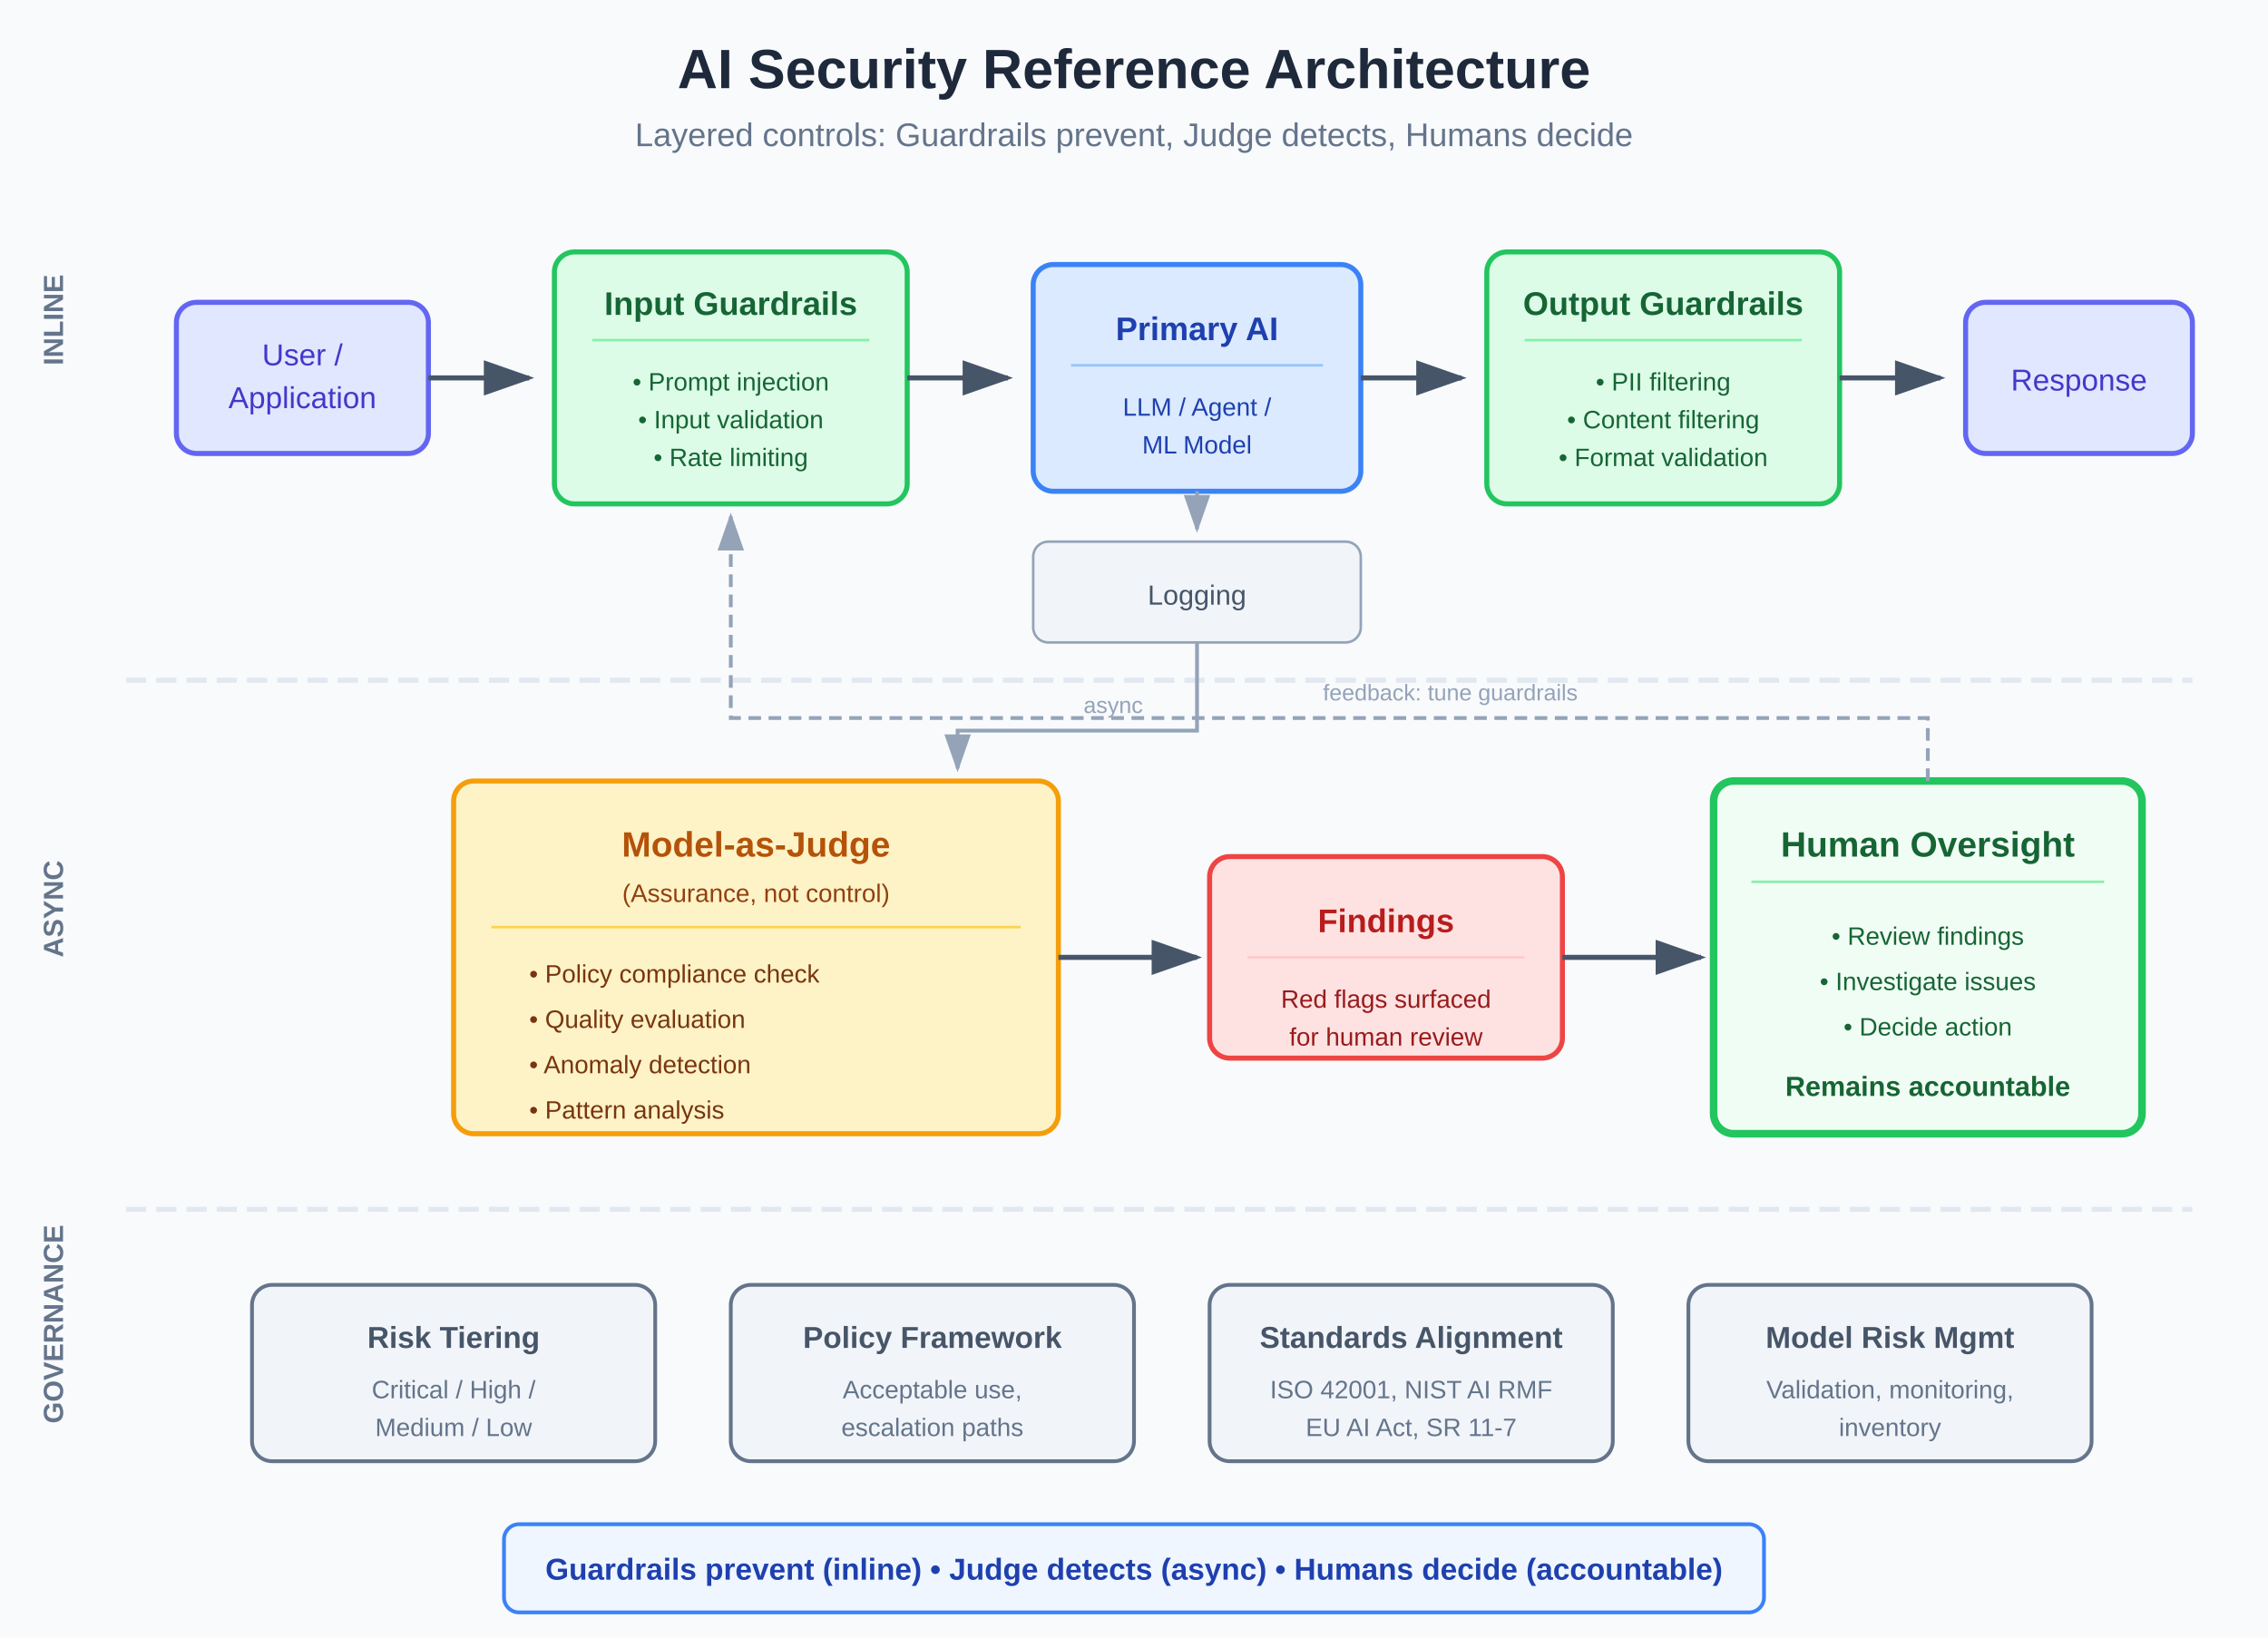
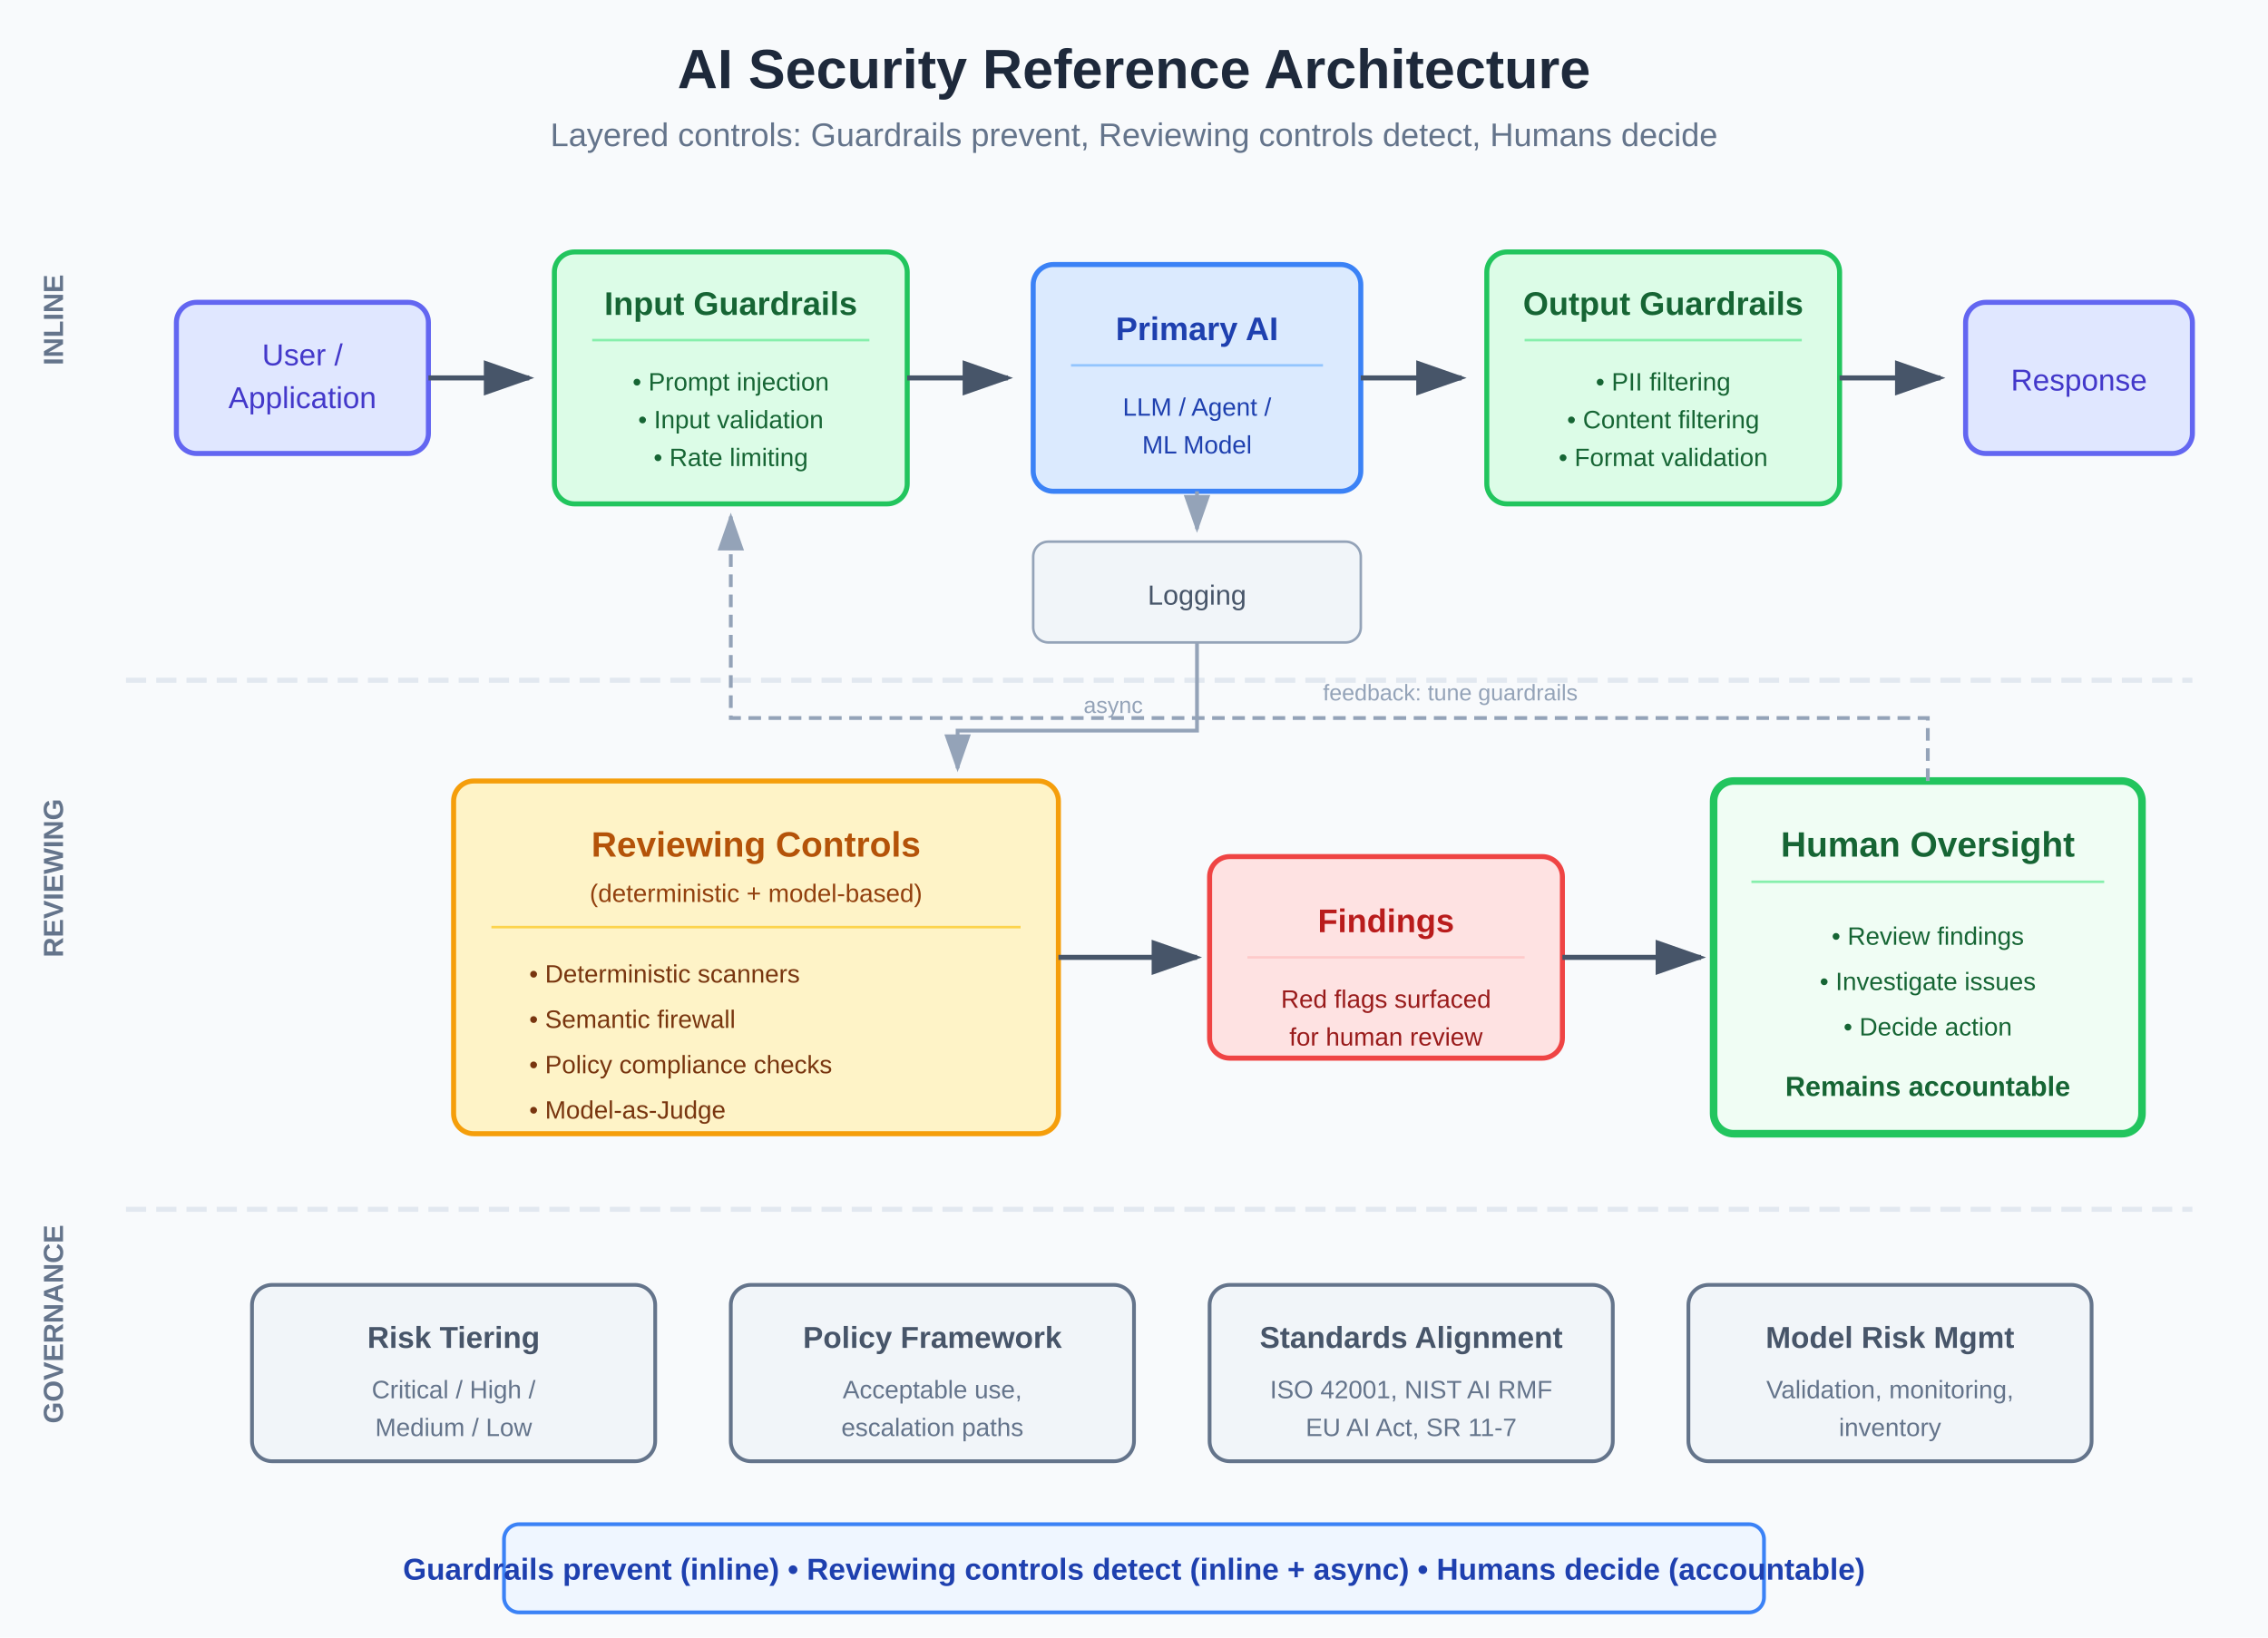
<svg xmlns="http://www.w3.org/2000/svg" width="900" height="650" viewBox="0 0 900 650">
  <defs>
    <marker id="arrow" markerWidth="10" markerHeight="7" refX="9" refY="3.5" orient="auto">
      <polygon points="0 0, 10 3.5, 0 7" fill="#475569" />
    </marker>
    <marker id="arrow-light" markerWidth="10" markerHeight="7" refX="9" refY="3.5" orient="auto">
      <polygon points="0 0, 10 3.5, 0 7" fill="#94a3b8" />
    </marker>
  </defs>
  <rect width="900" height="650" fill="#f8fafc" />
  <text x="450" y="35" font-family="Arial, sans-serif" font-size="22" font-weight="bold" fill="#1e293b" text-anchor="middle">AI Security Reference Architecture</text>
-   <text x="450" y="58" font-family="Arial, sans-serif" font-size="13" fill="#64748b" text-anchor="middle">Layered controls: Guardrails prevent, Judge detects, Humans decide</text>
+   <text x="450" y="58" font-family="Arial, sans-serif" font-size="13" fill="#64748b" text-anchor="middle">Layered controls: Guardrails prevent, Reviewing controls detect, Humans decide</text>
  <text x="25" y="145" font-family="Arial, sans-serif" font-size="11" font-weight="bold" fill="#64748b" transform="rotate(-90, 25, 145)">INLINE</text>
-   <text x="25" y="380" font-family="Arial, sans-serif" font-size="11" font-weight="bold" fill="#64748b" transform="rotate(-90, 25, 380)">ASYNC</text>
+   <text x="25" y="380" font-family="Arial, sans-serif" font-size="11" font-weight="bold" fill="#64748b" transform="rotate(-90, 25, 380)">REVIEWING</text>
  <text x="25" y="565" font-family="Arial, sans-serif" font-size="11" font-weight="bold" fill="#64748b" transform="rotate(-90, 25, 565)">GOVERNANCE</text>
  <line x1="50" y1="270" x2="870" y2="270" stroke="#e2e8f0" stroke-width="2" stroke-dasharray="8,4" />
  <line x1="50" y1="480" x2="870" y2="480" stroke="#e2e8f0" stroke-width="2" stroke-dasharray="8,4" />
  <rect x="70" y="120" width="100" height="60" rx="8" fill="#e0e7ff" stroke="#6366f1" stroke-width="2" />
  <text x="120" y="145" font-family="Arial, sans-serif" font-size="12" fill="#4338ca" text-anchor="middle">User /</text>
  <text x="120" y="162" font-family="Arial, sans-serif" font-size="12" fill="#4338ca" text-anchor="middle">Application</text>
  <line x1="170" y1="150" x2="210" y2="150" stroke="#475569" stroke-width="2" marker-end="url(#arrow)" />
  <rect x="220" y="100" width="140" height="100" rx="8" fill="#dcfce7" stroke="#22c55e" stroke-width="2" />
  <text x="290" y="125" font-family="Arial, sans-serif" font-size="13" font-weight="bold" fill="#166534" text-anchor="middle">Input Guardrails</text>
  <line x1="235" y1="135" x2="345" y2="135" stroke="#86efac" stroke-width="1" />
  <text x="290" y="155" font-family="Arial, sans-serif" font-size="10" fill="#166534" text-anchor="middle">• Prompt injection</text>
  <text x="290" y="170" font-family="Arial, sans-serif" font-size="10" fill="#166534" text-anchor="middle">• Input validation</text>
  <text x="290" y="185" font-family="Arial, sans-serif" font-size="10" fill="#166534" text-anchor="middle">• Rate limiting</text>
  <line x1="360" y1="150" x2="400" y2="150" stroke="#475569" stroke-width="2" marker-end="url(#arrow)" />
  <rect x="410" y="105" width="130" height="90" rx="8" fill="#dbeafe" stroke="#3b82f6" stroke-width="2" />
  <text x="475" y="135" font-family="Arial, sans-serif" font-size="13" font-weight="bold" fill="#1e40af" text-anchor="middle">Primary AI</text>
  <line x1="425" y1="145" x2="525" y2="145" stroke="#93c5fd" stroke-width="1" />
  <text x="475" y="165" font-family="Arial, sans-serif" font-size="10" fill="#1e40af" text-anchor="middle">LLM / Agent /</text>
  <text x="475" y="180" font-family="Arial, sans-serif" font-size="10" fill="#1e40af" text-anchor="middle">ML Model</text>
  <line x1="540" y1="150" x2="580" y2="150" stroke="#475569" stroke-width="2" marker-end="url(#arrow)" />
  <rect x="590" y="100" width="140" height="100" rx="8" fill="#dcfce7" stroke="#22c55e" stroke-width="2" />
  <text x="660" y="125" font-family="Arial, sans-serif" font-size="13" font-weight="bold" fill="#166534" text-anchor="middle">Output Guardrails</text>
  <line x1="605" y1="135" x2="715" y2="135" stroke="#86efac" stroke-width="1" />
  <text x="660" y="155" font-family="Arial, sans-serif" font-size="10" fill="#166534" text-anchor="middle">• PII filtering</text>
  <text x="660" y="170" font-family="Arial, sans-serif" font-size="10" fill="#166534" text-anchor="middle">• Content filtering</text>
  <text x="660" y="185" font-family="Arial, sans-serif" font-size="10" fill="#166534" text-anchor="middle">• Format validation</text>
  <line x1="730" y1="150" x2="770" y2="150" stroke="#475569" stroke-width="2" marker-end="url(#arrow)" />
  <rect x="780" y="120" width="90" height="60" rx="8" fill="#e0e7ff" stroke="#6366f1" stroke-width="2" />
  <text x="825" y="155" font-family="Arial, sans-serif" font-size="12" fill="#4338ca" text-anchor="middle">Response</text>
  <rect x="410" y="215" width="130" height="40" rx="6" fill="#f1f5f9" stroke="#94a3b8" stroke-width="1" />
  <text x="475" y="240" font-family="Arial, sans-serif" font-size="11" fill="#475569" text-anchor="middle">Logging</text>
  <line x1="475" y1="195" x2="475" y2="210" stroke="#94a3b8" stroke-width="1.5" marker-end="url(#arrow-light)" />
  <rect x="180" y="310" width="240" height="140" rx="8" fill="#fef3c7" stroke="#f59e0b" stroke-width="2" />
-   <text x="300" y="340" font-family="Arial, sans-serif" font-size="14" font-weight="bold" fill="#b45309" text-anchor="middle">Model-as-Judge</text>
-   <text x="300" y="358" font-family="Arial, sans-serif" font-size="10" fill="#92400e" text-anchor="middle">(Assurance, not control)</text>
+   <text x="300" y="340" font-family="Arial, sans-serif" font-size="14" font-weight="bold" fill="#b45309" text-anchor="middle">Reviewing Controls</text>
+   <text x="300" y="358" font-family="Arial, sans-serif" font-size="10" fill="#92400e" text-anchor="middle">(deterministic + model-based)</text>
  <line x1="195" y1="368" x2="405" y2="368" stroke="#fcd34d" stroke-width="1" />
-   <text x="210" y="390" font-family="Arial, sans-serif" font-size="10" fill="#78350f">• Policy compliance check</text>
-   <text x="210" y="408" font-family="Arial, sans-serif" font-size="10" fill="#78350f">• Quality evaluation</text>
-   <text x="210" y="426" font-family="Arial, sans-serif" font-size="10" fill="#78350f">• Anomaly detection</text>
-   <text x="210" y="444" font-family="Arial, sans-serif" font-size="10" fill="#78350f">• Pattern analysis</text>
+   <text x="210" y="390" font-family="Arial, sans-serif" font-size="10" fill="#78350f">• Deterministic scanners</text>
+   <text x="210" y="408" font-family="Arial, sans-serif" font-size="10" fill="#78350f">• Semantic firewall</text>
+   <text x="210" y="426" font-family="Arial, sans-serif" font-size="10" fill="#78350f">• Policy compliance checks</text>
+   <text x="210" y="444" font-family="Arial, sans-serif" font-size="10" fill="#78350f">• Model-as-Judge</text>
  <path d="M 475 255 L 475 290 L 380 290 L 380 305" stroke="#94a3b8" stroke-width="1.5" fill="none" marker-end="url(#arrow-light)" />
  <text x="430" y="283" font-family="Arial, sans-serif" font-size="9" fill="#94a3b8">async</text>
  <rect x="480" y="340" width="140" height="80" rx="8" fill="#fee2e2" stroke="#ef4444" stroke-width="2" />
  <text x="550" y="370" font-family="Arial, sans-serif" font-size="13" font-weight="bold" fill="#b91c1c" text-anchor="middle">Findings</text>
  <line x1="495" y1="380" x2="605" y2="380" stroke="#fecaca" stroke-width="1" />
  <text x="550" y="400" font-family="Arial, sans-serif" font-size="10" fill="#991b1b" text-anchor="middle">Red flags surfaced</text>
  <text x="550" y="415" font-family="Arial, sans-serif" font-size="10" fill="#991b1b" text-anchor="middle">for human review</text>
  <line x1="420" y1="380" x2="475" y2="380" stroke="#475569" stroke-width="2" marker-end="url(#arrow)" />
  <rect x="680" y="310" width="170" height="140" rx="8" fill="#f0fdf4" stroke="#22c55e" stroke-width="3" />
  <text x="765" y="340" font-family="Arial, sans-serif" font-size="14" font-weight="bold" fill="#166534" text-anchor="middle">Human Oversight</text>
  <line x1="695" y1="350" x2="835" y2="350" stroke="#86efac" stroke-width="1" />
  <text x="765" y="375" font-family="Arial, sans-serif" font-size="10" fill="#166534" text-anchor="middle">• Review findings</text>
  <text x="765" y="393" font-family="Arial, sans-serif" font-size="10" fill="#166534" text-anchor="middle">• Investigate issues</text>
  <text x="765" y="411" font-family="Arial, sans-serif" font-size="10" fill="#166534" text-anchor="middle">• Decide action</text>
  <text x="765" y="435" font-family="Arial, sans-serif" font-size="11" fill="#166534" text-anchor="middle" font-weight="bold">Remains accountable</text>
  <line x1="620" y1="380" x2="675" y2="380" stroke="#475569" stroke-width="2" marker-end="url(#arrow)" />
  <path d="M 765 310 L 765 285 L 290 285 L 290 205" stroke="#94a3b8" stroke-width="1.5" fill="none" stroke-dasharray="5,3" marker-end="url(#arrow-light)" />
  <text x="525" y="278" font-family="Arial, sans-serif" font-size="9" fill="#94a3b8">feedback: tune guardrails</text>
  <rect x="100" y="510" width="160" height="70" rx="8" fill="#f1f5f9" stroke="#64748b" stroke-width="1.5" />
  <text x="180" y="535" font-family="Arial, sans-serif" font-size="12" font-weight="bold" fill="#475569" text-anchor="middle">Risk Tiering</text>
  <text x="180" y="555" font-family="Arial, sans-serif" font-size="10" fill="#64748b" text-anchor="middle">Critical / High /</text>
  <text x="180" y="570" font-family="Arial, sans-serif" font-size="10" fill="#64748b" text-anchor="middle">Medium / Low</text>
  <rect x="290" y="510" width="160" height="70" rx="8" fill="#f1f5f9" stroke="#64748b" stroke-width="1.5" />
  <text x="370" y="535" font-family="Arial, sans-serif" font-size="12" font-weight="bold" fill="#475569" text-anchor="middle">Policy Framework</text>
  <text x="370" y="555" font-family="Arial, sans-serif" font-size="10" fill="#64748b" text-anchor="middle">Acceptable use,</text>
  <text x="370" y="570" font-family="Arial, sans-serif" font-size="10" fill="#64748b" text-anchor="middle">escalation paths</text>
  <rect x="480" y="510" width="160" height="70" rx="8" fill="#f1f5f9" stroke="#64748b" stroke-width="1.5" />
  <text x="560" y="535" font-family="Arial, sans-serif" font-size="12" font-weight="bold" fill="#475569" text-anchor="middle">Standards Alignment</text>
  <text x="560" y="555" font-family="Arial, sans-serif" font-size="10" fill="#64748b" text-anchor="middle">ISO 42001, NIST AI RMF</text>
  <text x="560" y="570" font-family="Arial, sans-serif" font-size="10" fill="#64748b" text-anchor="middle">EU AI Act, SR 11-7</text>
  <rect x="670" y="510" width="160" height="70" rx="8" fill="#f1f5f9" stroke="#64748b" stroke-width="1.5" />
  <text x="750" y="535" font-family="Arial, sans-serif" font-size="12" font-weight="bold" fill="#475569" text-anchor="middle">Model Risk Mgmt</text>
  <text x="750" y="555" font-family="Arial, sans-serif" font-size="10" fill="#64748b" text-anchor="middle">Validation, monitoring,</text>
  <text x="750" y="570" font-family="Arial, sans-serif" font-size="10" fill="#64748b" text-anchor="middle">inventory</text>
  <rect x="200" y="605" width="500" height="35" rx="6" fill="#eff6ff" stroke="#3b82f6" stroke-width="1.5" />
-   <text x="450" y="627" font-family="Arial, sans-serif" font-size="12" fill="#1e40af" text-anchor="middle" font-weight="bold">Guardrails prevent (inline) • Judge detects (async) • Humans decide (accountable)</text>
+   <text x="450" y="627" font-family="Arial, sans-serif" font-size="12" fill="#1e40af" text-anchor="middle" font-weight="bold">Guardrails prevent (inline) • Reviewing controls detect (inline + async) • Humans decide (accountable)</text>
</svg>
